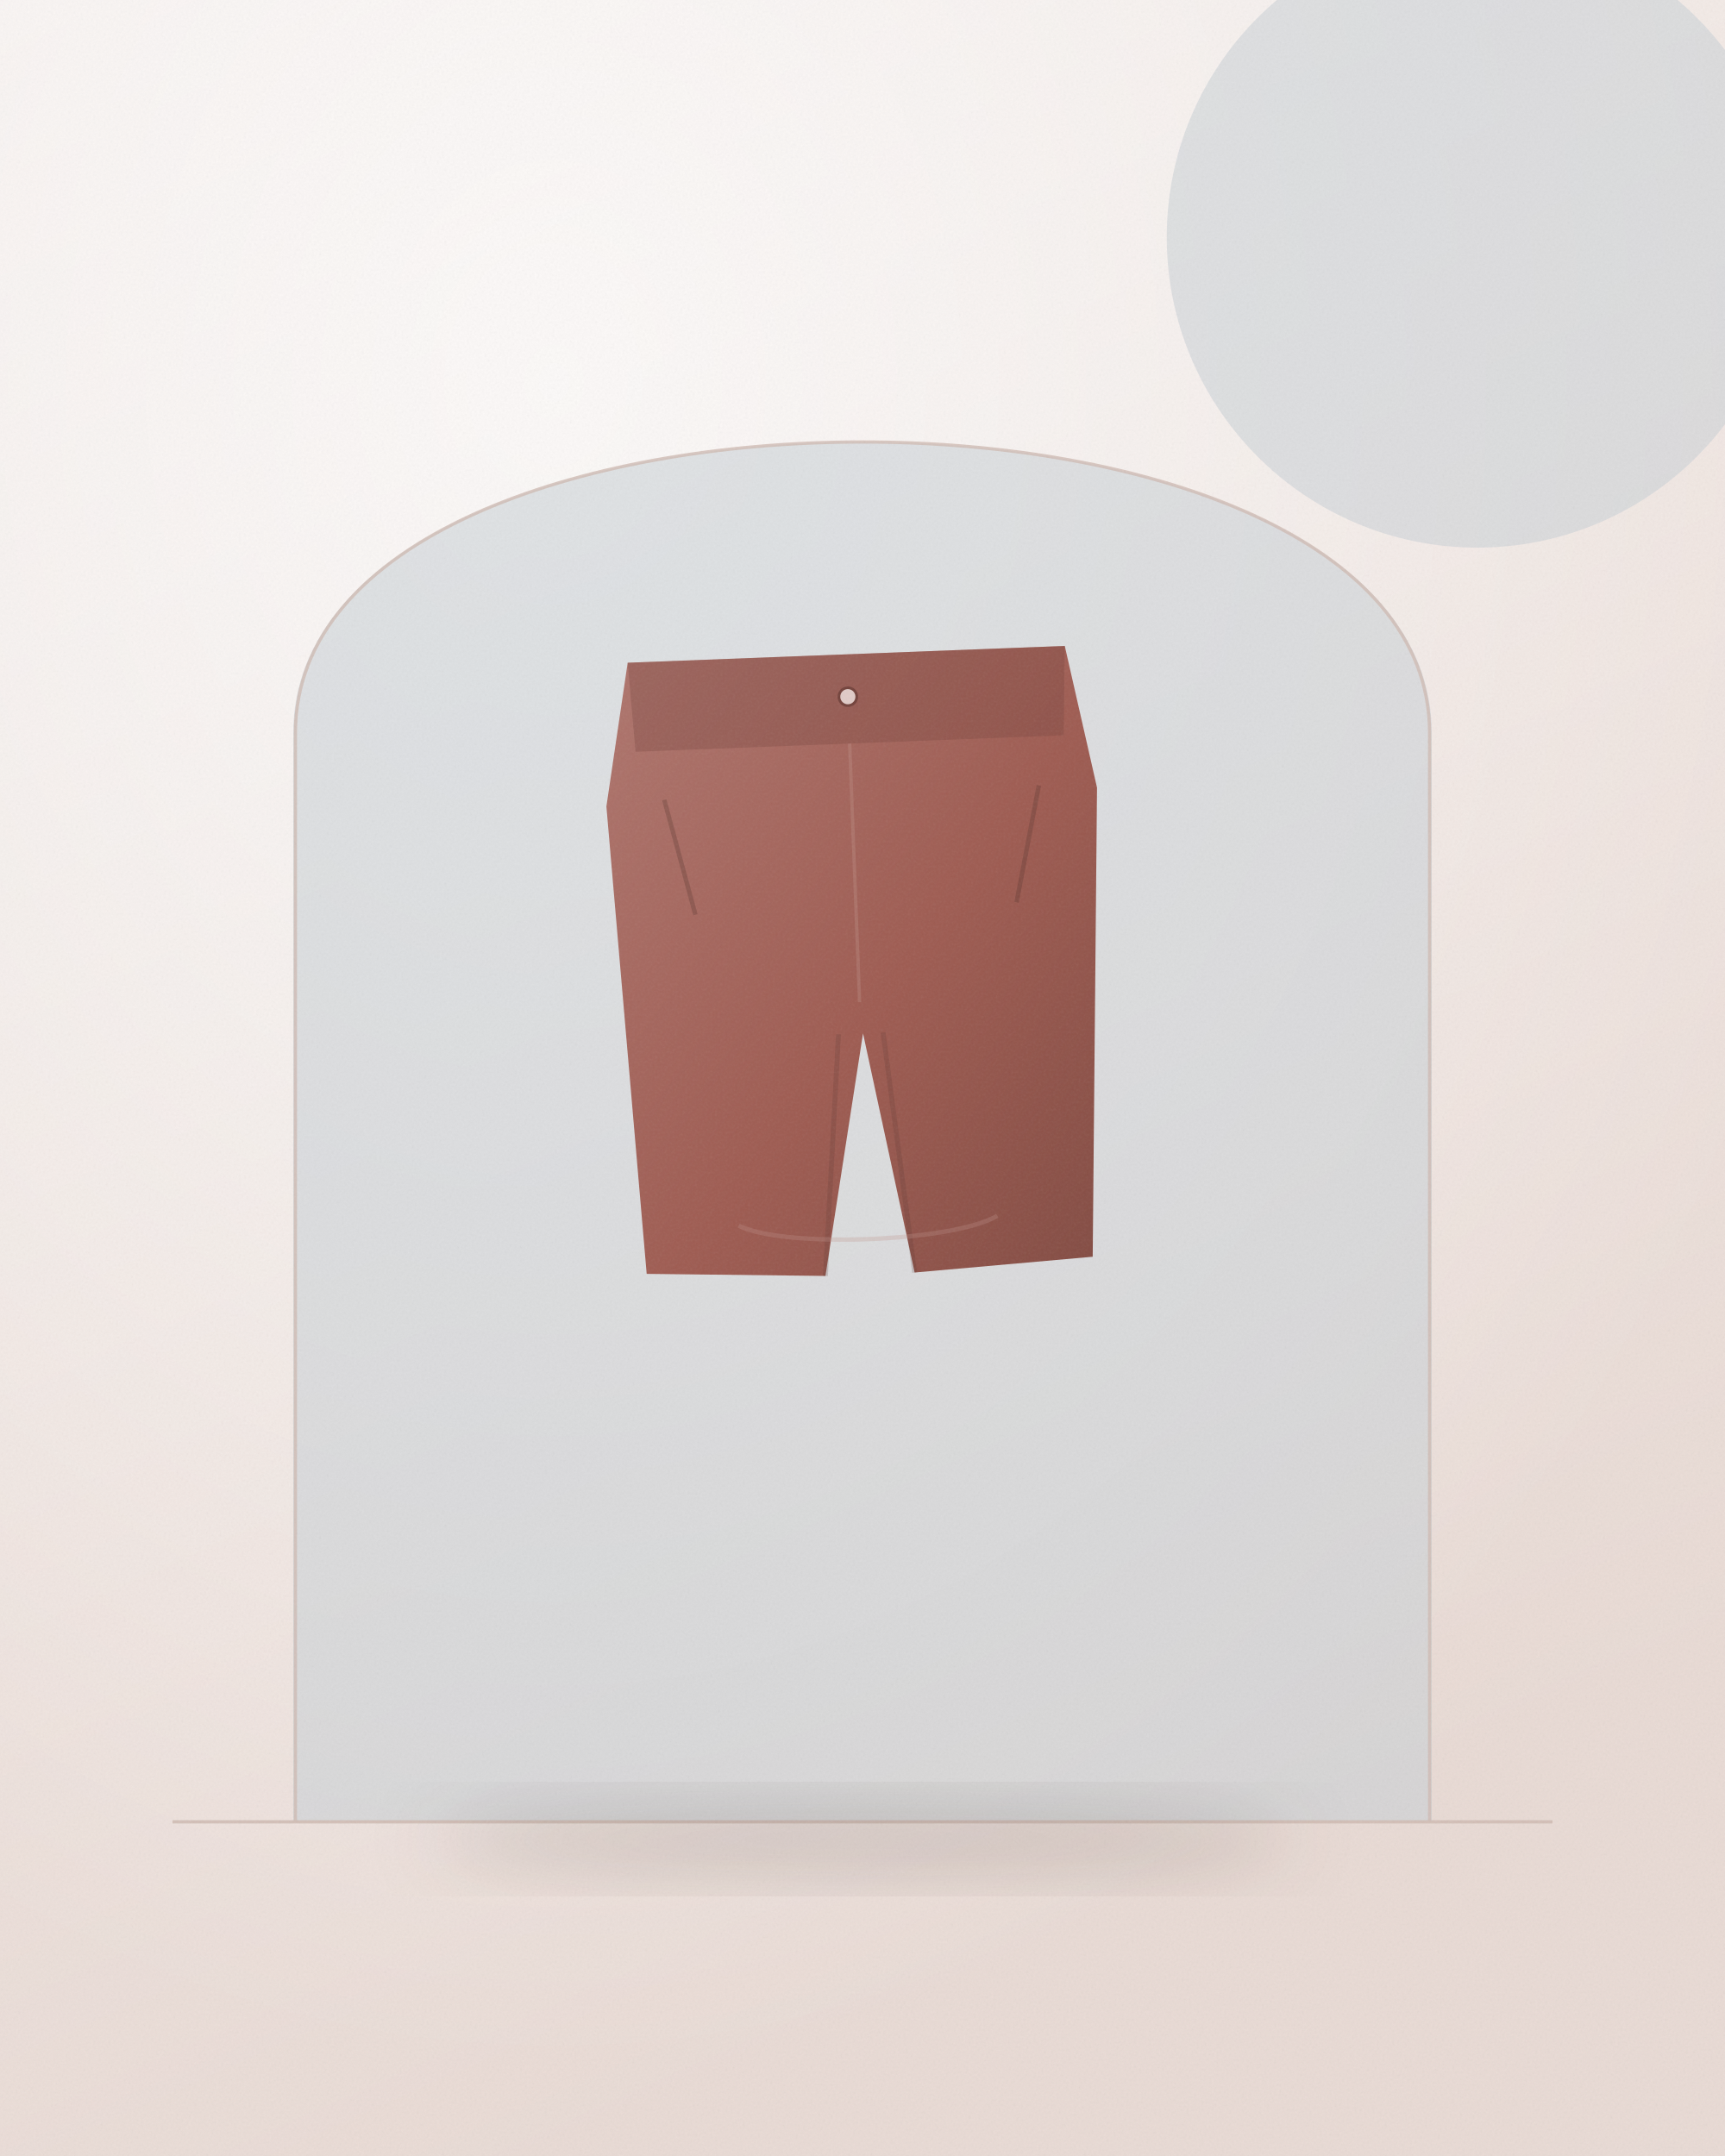
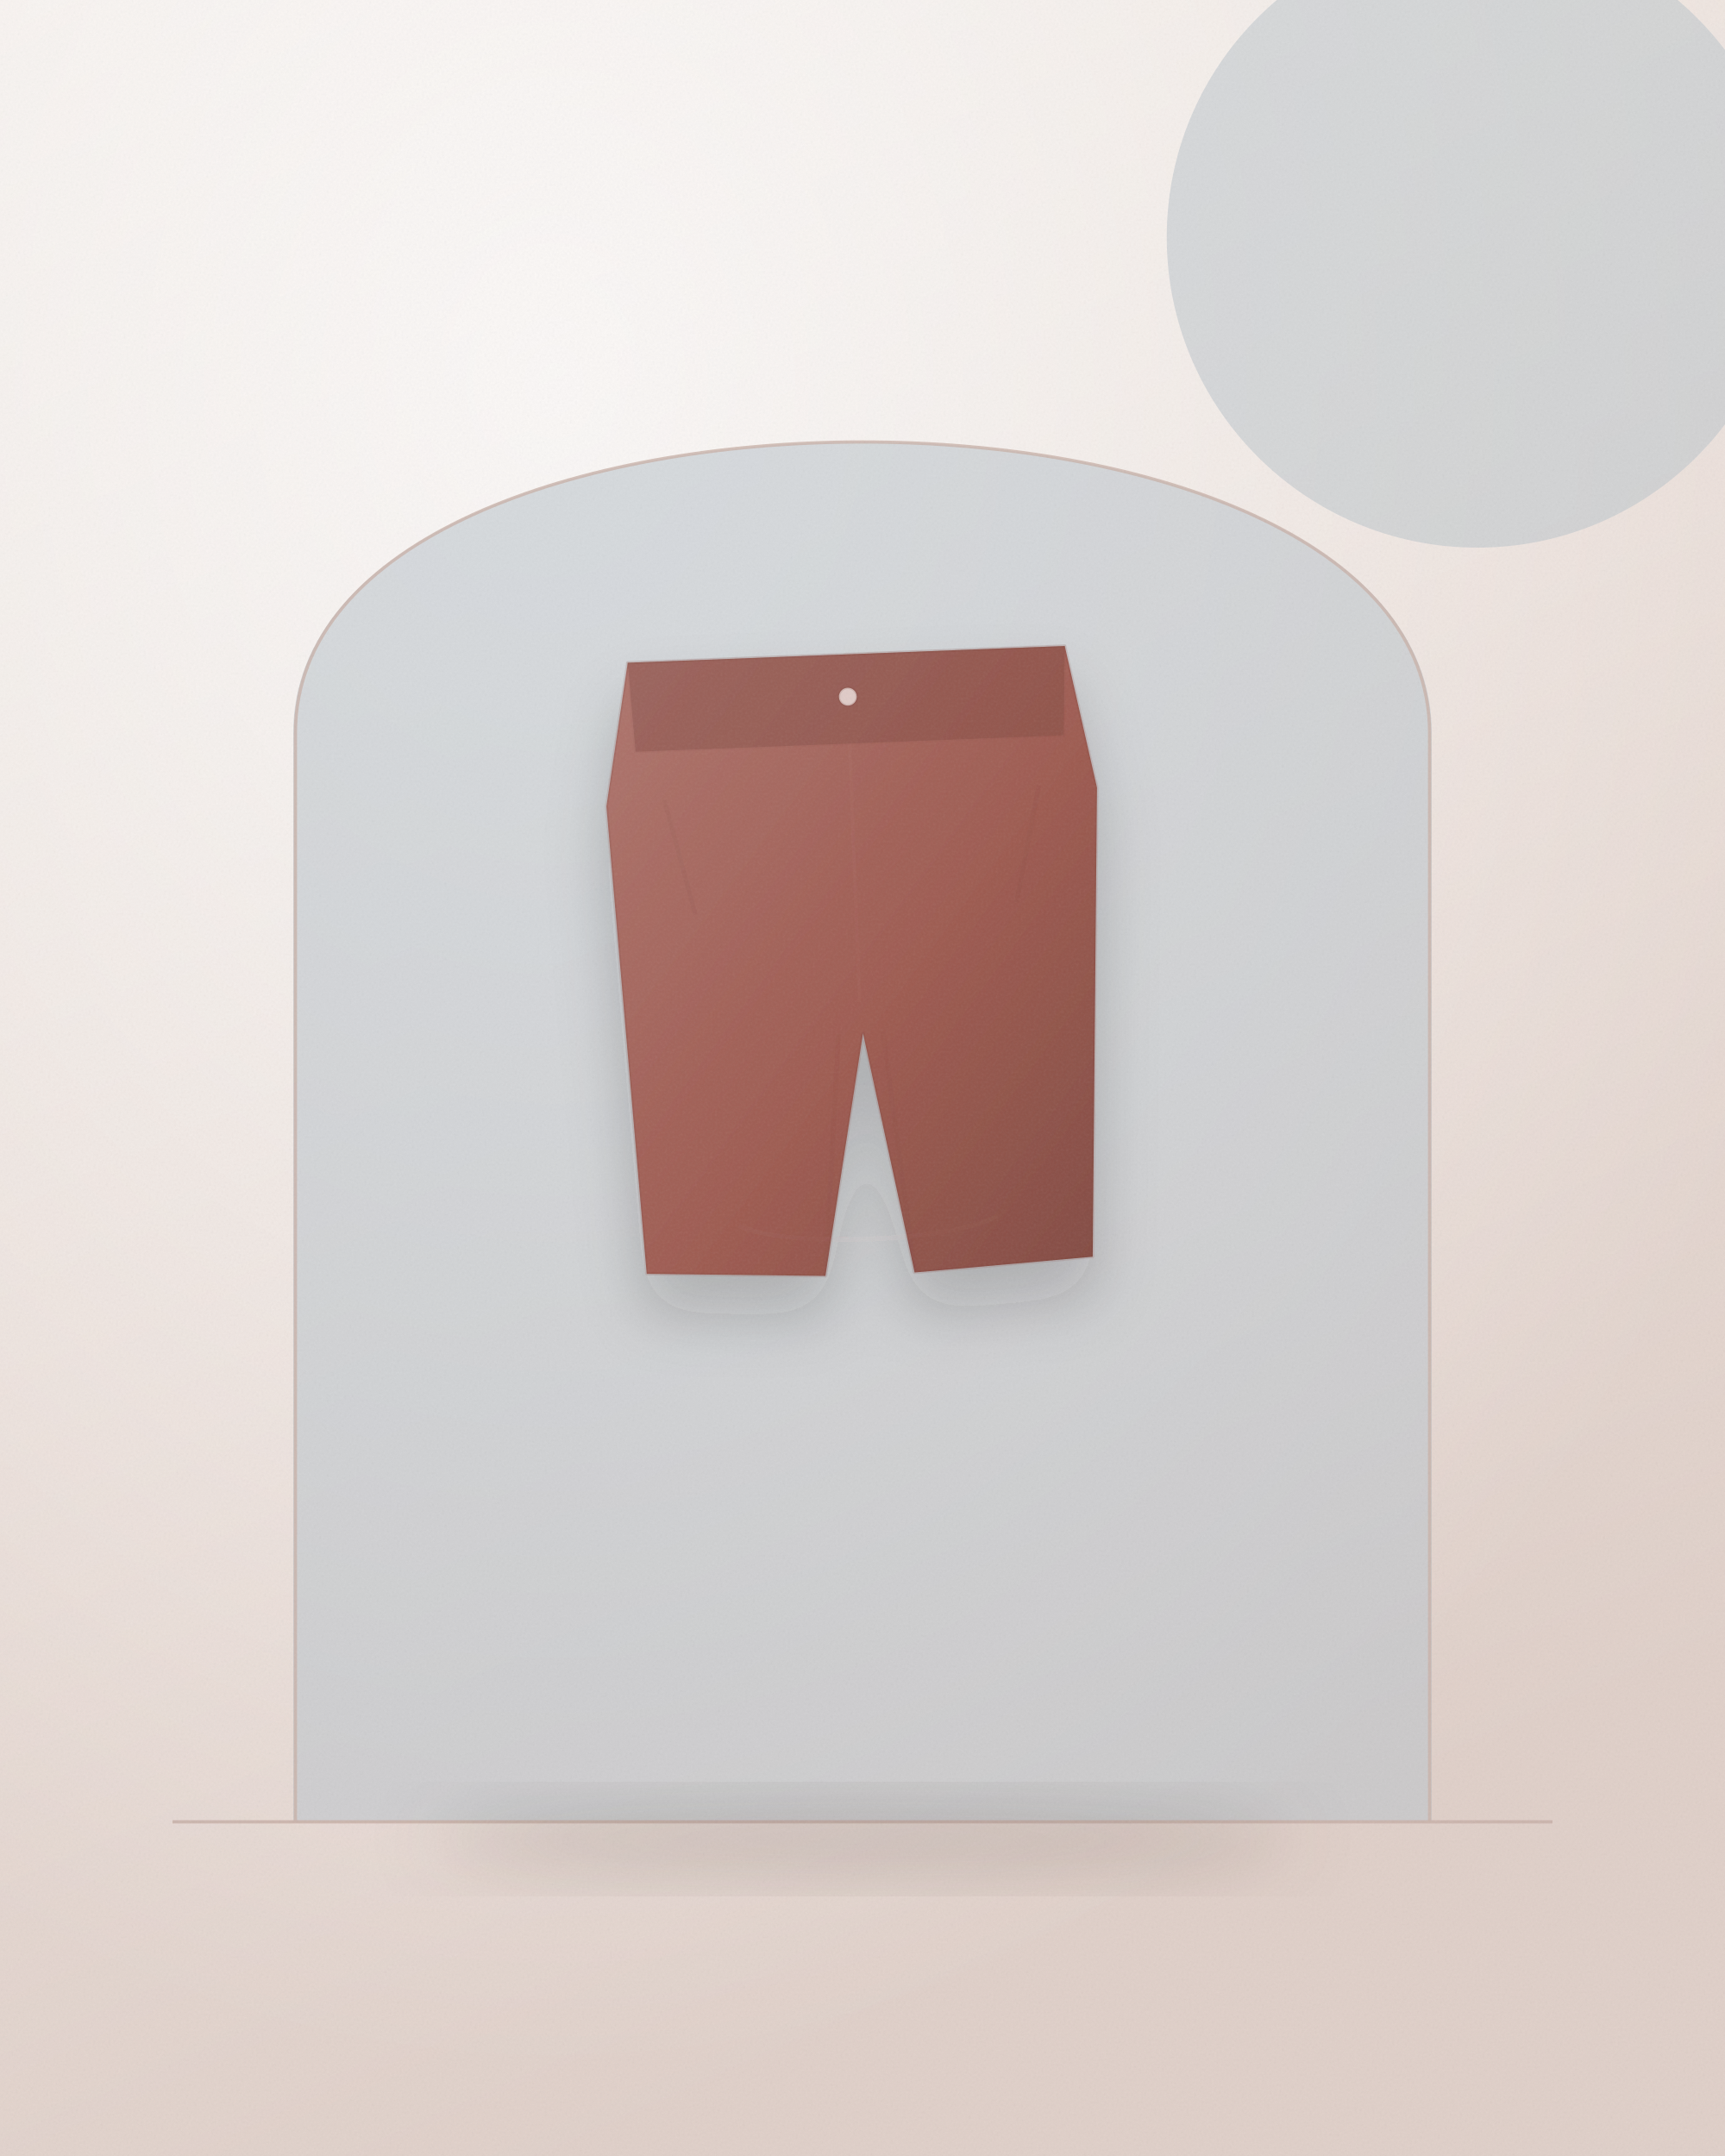
<svg xmlns="http://www.w3.org/2000/svg" viewBox="0 0 800 1000" width="800" height="1000" role="img">
  <defs>
    <linearGradient id="bg" x1="0" y1="0" x2="0.35" y2="1">
-       <stop offset="0" stop-color="#f5eeeb" />
-       <stop offset="1" stop-color="#e8dad4" />
+       <stop offset="0" stop-color="#f3ece7" />
+       <stop offset="1" stop-color="#dfcfc8" />
    </linearGradient>
    <radialGradient id="glow" cx="32%" cy="18%" r="78%">
      <stop offset="0" stop-color="#ffffff" stop-opacity="0.72" />
      <stop offset="1" stop-color="#ffffff" stop-opacity="0" />
    </radialGradient>
    <linearGradient id="body" x1="0" y1="0" x2="1" y2="1">
      <stop offset="0" stop-color="#ae756d" />
      <stop offset="0.55" stop-color="#9e5b51" />
      <stop offset="1" stop-color="#824b42" />
    </linearGradient>
    <linearGradient id="bodySoft" x1="0" y1="0" x2="1" y2="0.7">
      <stop offset="0" stop-color="#bf938c" />
      <stop offset="1" stop-color="#9e5b51" />
    </linearGradient>
    <linearGradient id="metal" x1="0" y1="0" x2="1" y2="1">
      <stop offset="0" stop-color="#f3eee2" />
      <stop offset="0.35" stop-color="#cdbfa6" />
      <stop offset="0.62" stop-color="#f8f3e8" />
      <stop offset="1" stop-color="#9d8b70" />
    </linearGradient>
    <filter id="grain">
      <feTurbulence type="fractalNoise" baseFrequency="0.86" numOctaves="2" stitchTiles="stitch" />
      <feColorMatrix type="saturate" values="0" />
      <feComponentTransfer>
        <feFuncA type="linear" slope="0.11" />
      </feComponentTransfer>
    </filter>
+     <filter id="objectShadow" x="-30%" y="-30%" width="160%" height="170%">
+       <feDropShadow dx="0" dy="18" stdDeviation="14" flood-color="#312723" flood-opacity="0.2" />
+     </filter>
    <filter id="blur">
      <feGaussianBlur stdDeviation="18" />
    </filter>
    <filter id="soft">
      <feGaussianBlur stdDeviation="4" />
    </filter>
  </defs>
  <rect width="800" height="1000" fill="url(#bg)" />
  <rect width="800" height="1000" fill="url(#glow)" />
-   <circle cx="685.099" cy="110" r="144" fill="#c9d0d6" opacity="0.55" />
-   <path d="M 136 845 L 136 340 C 136 160 664 160 664 340 L 664 845 Z" fill="#c9d0d6" opacity="0.58" />
-   <path d="M 137 845 L 137 340 C 137 160 663 160 663 340 L 663 845" fill="none" stroke="#d0bcb4" stroke-width="1.5" opacity="0.8" />
-   <line x1="80" y1="845" x2="720" y2="845" stroke="#d0bcb4" stroke-width="1.5" opacity="0.9" />
+   <circle cx="685.099" cy="110" r="144" fill="#bbc4cb" opacity="0.55" />
+   <path d="M 136 845 L 136 340 C 136 160 664 160 664 340 L 664 845 Z" fill="#bbc4cb" opacity="0.58" />
+   <path d="M 137 845 L 137 340 C 137 160 663 160 663 340 L 663 845" fill="none" stroke="#c9b3aa" stroke-width="1.5" opacity="0.8" />
+   <line x1="80" y1="845" x2="720" y2="845" stroke="#c9b3aa" stroke-width="1.5" opacity="0.9" />
  <ellipse cx="400" cy="853" rx="200" ry="22" fill="#312723" opacity="0.14" filter="url(#blur)" />
-   <g transform="translate(400 500) scale(1 1) translate(-400 -500)">
+   <g transform="translate(400 500) scale(1 1) translate(-400 -500)" filter="url(#objectShadow)" stroke="#73423b" stroke-opacity="0.16" stroke-width="1.4" stroke-linejoin="round">
    <g transform="translate(400 500) rotate(-2.2) scale(1.035) translate(-400 -500)">
      <g>
        <path d="M302 310 L498 310 L510 374 L500 584 L420 588 L401 480 L380 588 L300 584 L290 374 Z" fill="url(#body)" />
        <path d="M302 310 L498 310 L496 350 L304 350Z" fill="#73423b" opacity="0.32" />
        <path d="M400 350 L400 466" stroke="#bf938c" stroke-width="1.5" opacity="0.32" />
        <path d="M380 588 L390 480 M420 588 L410 480" stroke="#55312c" stroke-width="2.2" opacity="0.2" />
        <path d="M316 372 L328 424 M484 372 L472 424" stroke="#55312c" stroke-width="2" opacity="0.3" />
        <path d="M342 564 C362 575 438 575 458 564" fill="none" stroke="#bf938c" stroke-width="2" opacity="0.28" />
        <circle cx="400" cy="329" r="4" fill="#e0cbc7" stroke="#73423b" stroke-width="1.2" />
      </g>
    </g>
  </g>
  <rect width="800" height="1000" filter="url(#grain)" opacity="0.72" />
</svg>
